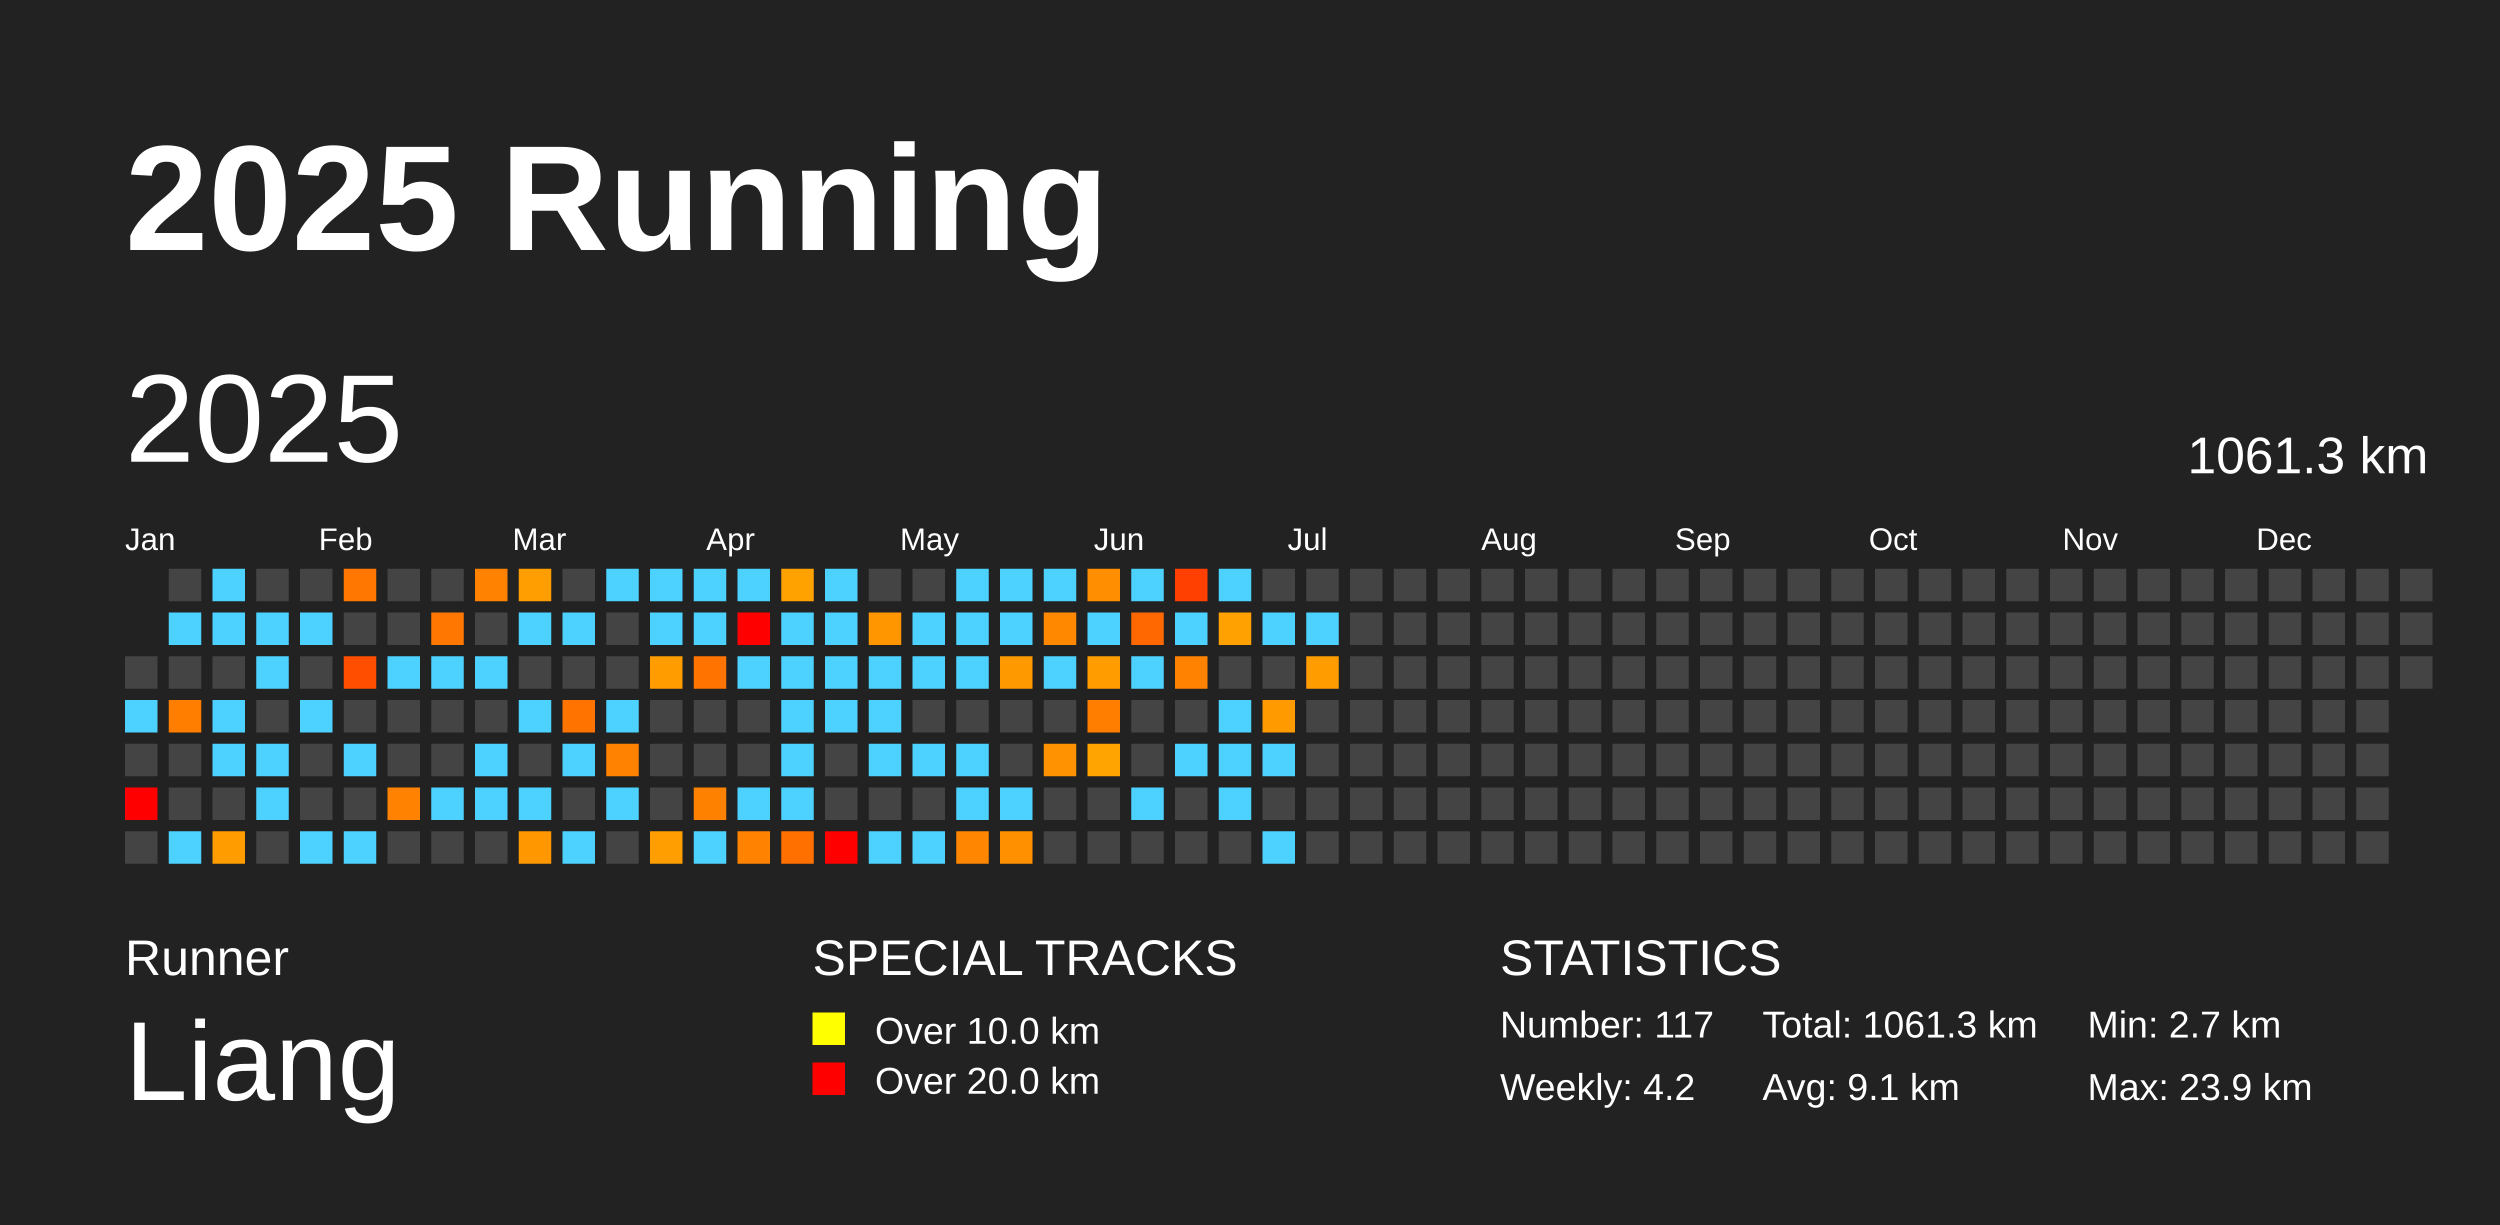
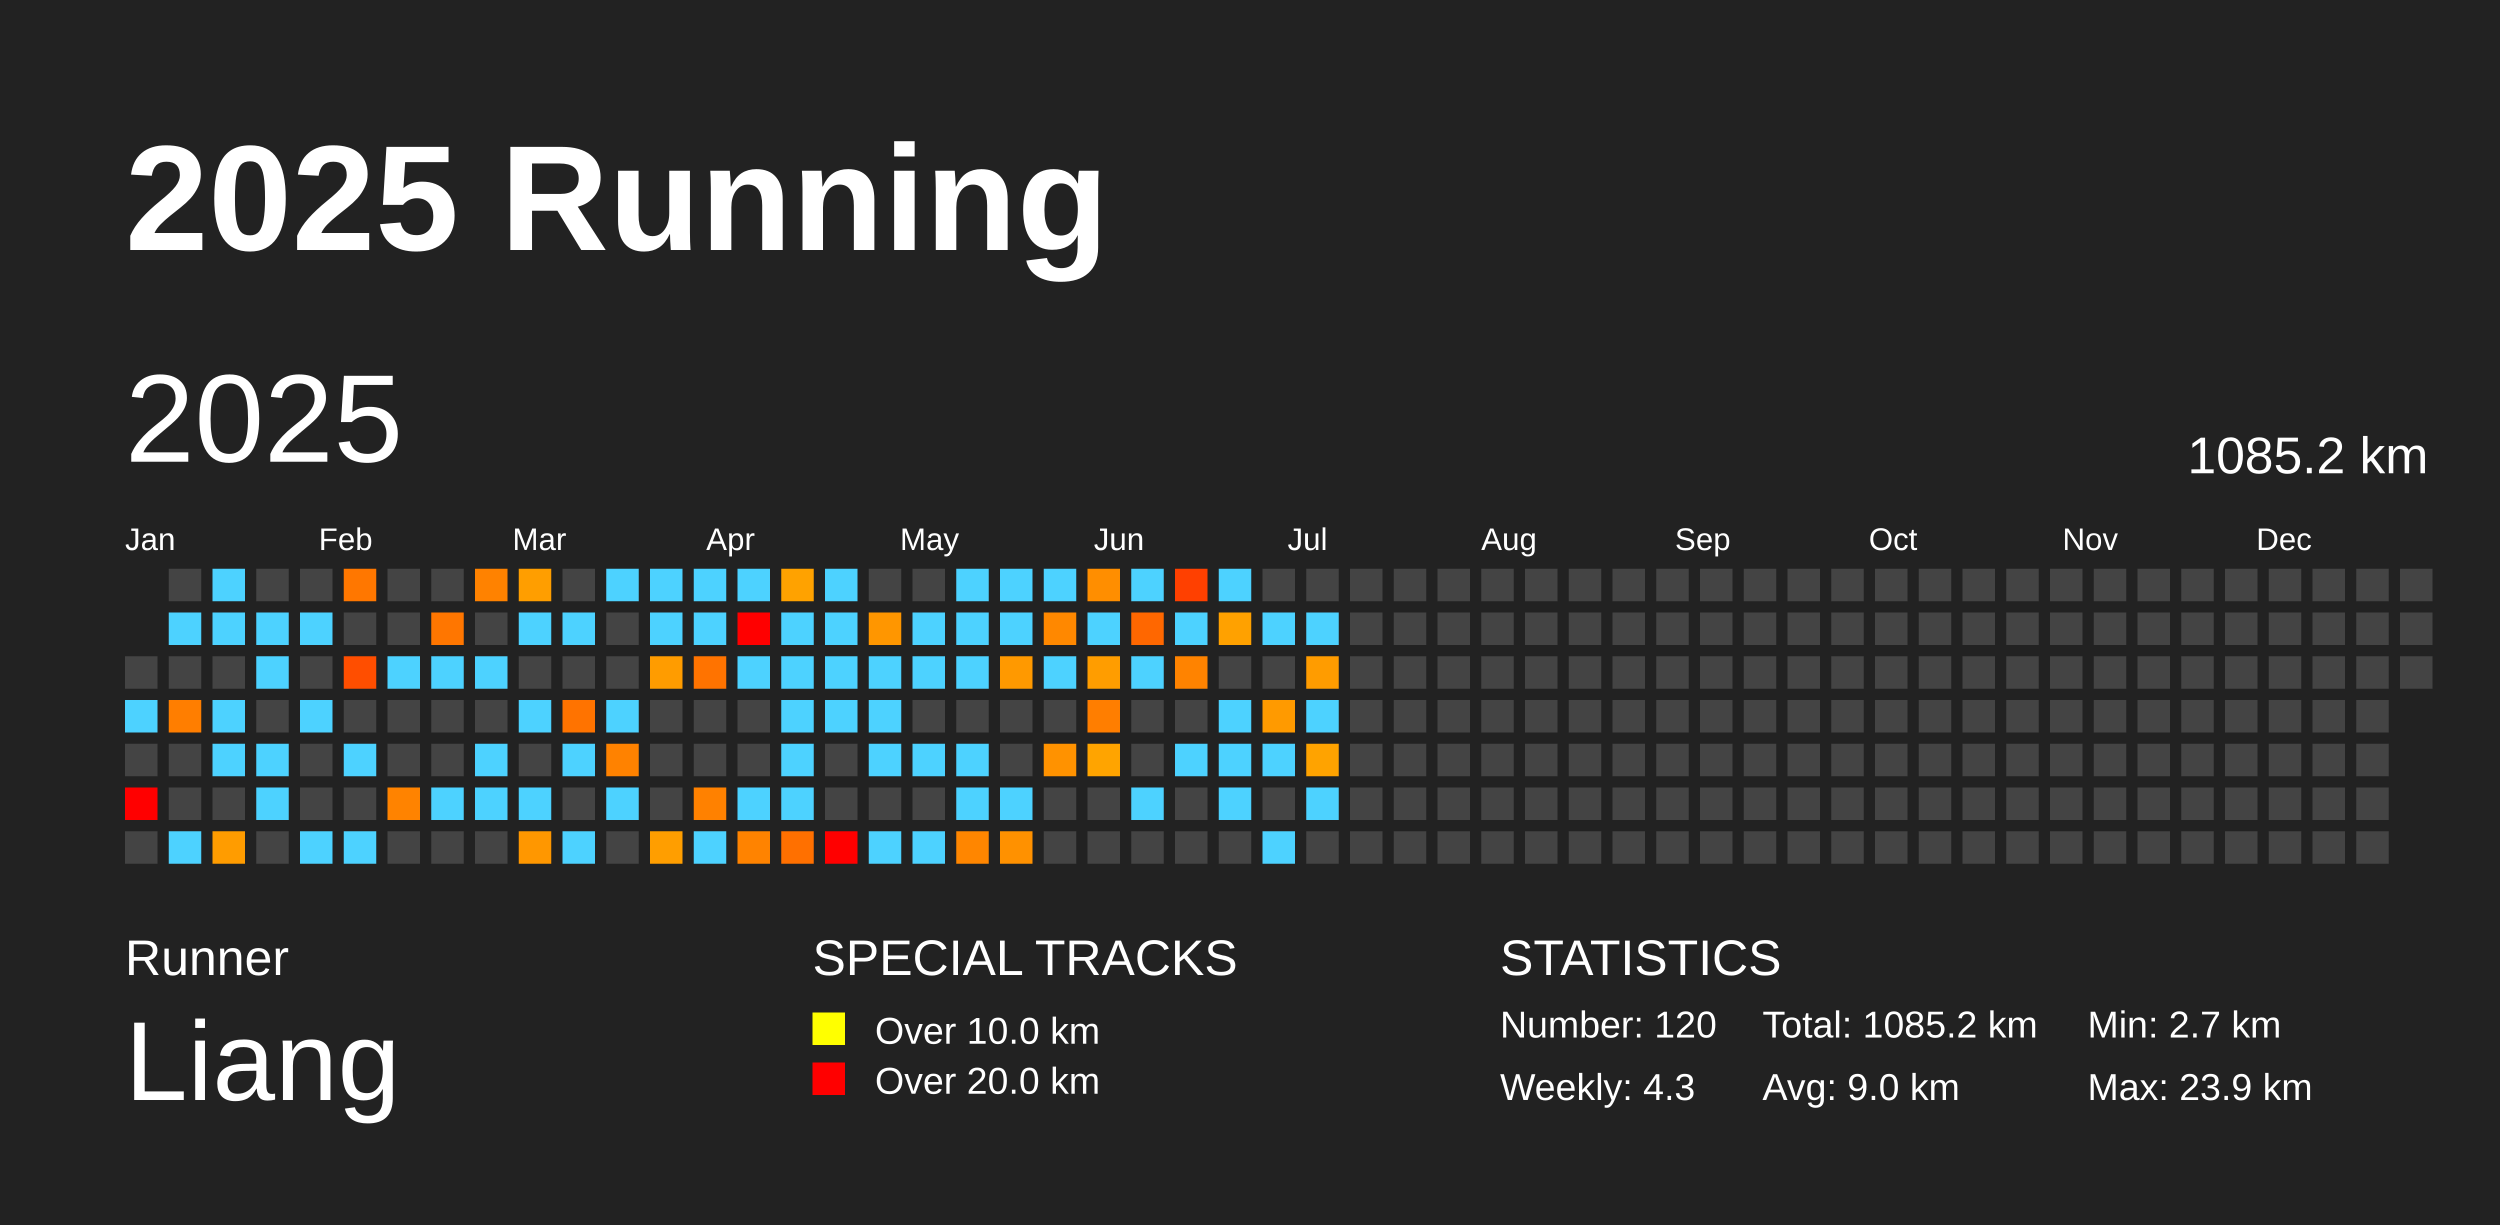
<svg xmlns="http://www.w3.org/2000/svg" baseProfile="full" height="98mm" version="1.1" viewBox="0,0,200,98" width="200mm">
  <defs />
  <rect fill="#222222" height="98" width="200" x="0" y="0" />
  <text fill="#FFFFFF" style="font-size:12px; font-family:Arial; font-weight:bold;" x="10" y="20">2025 Running</text>
  <text fill="#FFFFFF" style="font-size:4px; font-family:Arial" x="10" y="78">Runner</text>
  <text fill="#FFFFFF" style="font-size:9px; font-family:Arial" x="10" y="88">Liang</text>
  <text fill="#FFFFFF" style="font-size:4px; font-family:Arial" x="65" y="78">SPECIAL TRACKS</text>
  <rect fill="yellow" height="2.6" width="2.6" x="65" y="81" />
  <text fill="#FFFFFF" style="font-size:3px; font-family:Arial" x="70" y="83.5">Over 10.0 km</text>
  <rect fill="red" height="2.6" width="2.6" x="65" y="85" />
  <text fill="#FFFFFF" style="font-size:3px; font-family:Arial" x="70" y="87.5">Over 20.0 km</text>
  <text fill="#FFFFFF" style="font-size:4px; font-family:Arial" x="120" y="78">STATISTICS</text>
-   <text fill="#FFFFFF" style="font-size:3px; font-family:Arial" x="120" y="83">Number: 117</text>
-   <text fill="#FFFFFF" style="font-size:3px; font-family:Arial" x="120" y="88">Weekly: 4.2</text>
-   <text fill="#FFFFFF" style="font-size:3px; font-family:Arial" x="141" y="83">Total: 1061.3 km</text>
-   <text fill="#FFFFFF" style="font-size:3px; font-family:Arial" x="141" y="88">Avg: 9.1 km</text>
+   <text fill="#FFFFFF" style="font-size:3px; font-family:Arial" x="120" y="83">Number: 120</text>
+   <text fill="#FFFFFF" style="font-size:3px; font-family:Arial" x="120" y="88">Weekly: 4.3</text>
+   <text fill="#FFFFFF" style="font-size:3px; font-family:Arial" x="141" y="83">Total: 1085.2 km</text>
+   <text fill="#FFFFFF" style="font-size:3px; font-family:Arial" x="141" y="88">Avg: 9.0 km</text>
  <text fill="#FFFFFF" style="font-size:3px; font-family:Arial" x="167" y="83">Min: 2.7 km</text>
  <text fill="#FFFFFF" style="font-size:3px; font-family:Arial" x="167" y="88">Max: 23.9 km</text>
  <text dominant-baseline="hanging" fill="#FFFFFF" style="font-size:10.0px; font-family:Arial;" x="10" y="30">2025</text>
-   <text dominant-baseline="hanging" fill="#FFFFFF" style="font-size:4.125px; font-family:Arial;" x="175" y="35">1061.3 km</text>
+   <text dominant-baseline="hanging" fill="#FFFFFF" style="font-size:4.125px; font-family:Arial;" x="175" y="35">1085.2 km</text>
  <text fill="#FFFFFF" style="font-size:2.5px; font-family:Arial" x="10.0" y="44">Jan</text>
  <text fill="#FFFFFF" style="font-size:2.5px; font-family:Arial" x="25.5" y="44">Feb</text>
  <text fill="#FFFFFF" style="font-size:2.5px; font-family:Arial" x="41.0" y="44">Mar</text>
  <text fill="#FFFFFF" style="font-size:2.5px; font-family:Arial" x="56.5" y="44">Apr</text>
  <text fill="#FFFFFF" style="font-size:2.5px; font-family:Arial" x="72.0" y="44">May</text>
  <text fill="#FFFFFF" style="font-size:2.5px; font-family:Arial" x="87.5" y="44">Jun</text>
  <text fill="#FFFFFF" style="font-size:2.5px; font-family:Arial" x="103.0" y="44">Jul</text>
  <text fill="#FFFFFF" style="font-size:2.5px; font-family:Arial" x="118.5" y="44">Aug</text>
  <text fill="#FFFFFF" style="font-size:2.5px; font-family:Arial" x="134.0" y="44">Sep</text>
  <text fill="#FFFFFF" style="font-size:2.5px; font-family:Arial" x="149.5" y="44">Oct</text>
  <text fill="#FFFFFF" style="font-size:2.5px; font-family:Arial" x="165.0" y="44">Nov</text>
  <text fill="#FFFFFF" style="font-size:2.5px; font-family:Arial" x="180.5" y="44">Dec</text>
  <rect fill="#444444" height="2.6" width="2.6" x="10.0" y="52.5" />
  <rect fill="#4dd2ff" height="2.6" width="2.6" x="10.0" y="56.0" />
  <rect fill="#444444" height="2.6" width="2.6" x="10.0" y="59.5" />
  <rect fill="red" height="2.6" width="2.6" x="10.0" y="63.0" />
  <rect fill="#444444" height="2.6" width="2.6" x="10.0" y="66.5" />
  <rect fill="#444444" height="2.6" width="2.6" x="13.5" y="45.5" />
  <rect fill="#4dd2ff" height="2.6" width="2.6" x="13.5" y="49.0" />
  <rect fill="#444444" height="2.6" width="2.6" x="13.5" y="52.5" />
  <rect fill="#ff7e00" height="2.6" width="2.6" x="13.5" y="56.0" />
  <rect fill="#444444" height="2.6" width="2.6" x="13.5" y="59.5" />
  <rect fill="#444444" height="2.6" width="2.6" x="13.5" y="63.0" />
  <rect fill="#4dd2ff" height="2.6" width="2.6" x="13.5" y="66.5" />
  <rect fill="#4dd2ff" height="2.6" width="2.6" x="17.0" y="45.5" />
  <rect fill="#4dd2ff" height="2.6" width="2.6" x="17.0" y="49.0" />
  <rect fill="#444444" height="2.6" width="2.6" x="17.0" y="52.5" />
  <rect fill="#4dd2ff" height="2.6" width="2.6" x="17.0" y="56.0" />
  <rect fill="#4dd2ff" height="2.6" width="2.6" x="17.0" y="59.5" />
  <rect fill="#444444" height="2.6" width="2.6" x="17.0" y="63.0" />
  <rect fill="#ff9c00" height="2.6" width="2.6" x="17.0" y="66.5" />
  <rect fill="#444444" height="2.6" width="2.6" x="20.5" y="45.5" />
  <rect fill="#4dd2ff" height="2.6" width="2.6" x="20.5" y="49.0" />
  <rect fill="#4dd2ff" height="2.6" width="2.6" x="20.5" y="52.5" />
  <rect fill="#444444" height="2.6" width="2.6" x="20.5" y="56.0" />
  <rect fill="#4dd2ff" height="2.6" width="2.6" x="20.5" y="59.5" />
  <rect fill="#4dd2ff" height="2.6" width="2.6" x="20.5" y="63.0" />
  <rect fill="#444444" height="2.6" width="2.6" x="20.5" y="66.5" />
  <rect fill="#444444" height="2.6" width="2.6" x="24.0" y="45.5" />
  <rect fill="#4dd2ff" height="2.6" width="2.6" x="24.0" y="49.0" />
  <rect fill="#444444" height="2.6" width="2.6" x="24.0" y="52.5" />
  <rect fill="#4dd2ff" height="2.6" width="2.6" x="24.0" y="56.0" />
  <rect fill="#444444" height="2.6" width="2.6" x="24.0" y="59.5" />
  <rect fill="#444444" height="2.6" width="2.6" x="24.0" y="63.0" />
  <rect fill="#4dd2ff" height="2.6" width="2.6" x="24.0" y="66.5" />
  <rect fill="#ff7700" height="2.6" width="2.6" x="27.5" y="45.5" />
  <rect fill="#444444" height="2.6" width="2.6" x="27.5" y="49.0" />
  <rect fill="#ff4e00" height="2.6" width="2.6" x="27.5" y="52.5" />
  <rect fill="#444444" height="2.6" width="2.6" x="27.5" y="56.0" />
  <rect fill="#4dd2ff" height="2.6" width="2.6" x="27.5" y="59.5" />
  <rect fill="#444444" height="2.6" width="2.6" x="27.5" y="63.0" />
  <rect fill="#4dd2ff" height="2.6" width="2.6" x="27.5" y="66.5" />
  <rect fill="#444444" height="2.6" width="2.6" x="31.0" y="45.5" />
  <rect fill="#444444" height="2.6" width="2.6" x="31.0" y="49.0" />
  <rect fill="#4dd2ff" height="2.6" width="2.6" x="31.0" y="52.5" />
  <rect fill="#444444" height="2.6" width="2.6" x="31.0" y="56.0" />
  <rect fill="#444444" height="2.6" width="2.6" x="31.0" y="59.5" />
  <rect fill="#ff8300" height="2.6" width="2.6" x="31.0" y="63.0" />
  <rect fill="#444444" height="2.6" width="2.6" x="31.0" y="66.5" />
  <rect fill="#444444" height="2.6" width="2.6" x="34.5" y="45.5" />
  <rect fill="#ff7600" height="2.6" width="2.6" x="34.5" y="49.0" />
  <rect fill="#4dd2ff" height="2.6" width="2.6" x="34.5" y="52.5" />
  <rect fill="#444444" height="2.6" width="2.6" x="34.5" y="56.0" />
  <rect fill="#444444" height="2.6" width="2.6" x="34.5" y="59.5" />
  <rect fill="#4dd2ff" height="2.6" width="2.6" x="34.5" y="63.0" />
  <rect fill="#444444" height="2.6" width="2.6" x="34.5" y="66.5" />
  <rect fill="#ff8200" height="2.6" width="2.6" x="38.0" y="45.5" />
  <rect fill="#444444" height="2.6" width="2.6" x="38.0" y="49.0" />
  <rect fill="#4dd2ff" height="2.6" width="2.6" x="38.0" y="52.5" />
  <rect fill="#444444" height="2.6" width="2.6" x="38.0" y="56.0" />
  <rect fill="#4dd2ff" height="2.6" width="2.6" x="38.0" y="59.5" />
  <rect fill="#4dd2ff" height="2.6" width="2.6" x="38.0" y="63.0" />
  <rect fill="#444444" height="2.6" width="2.6" x="38.0" y="66.5" />
  <rect fill="#ff9e00" height="2.6" width="2.6" x="41.5" y="45.5" />
  <rect fill="#4dd2ff" height="2.6" width="2.6" x="41.5" y="49.0" />
  <rect fill="#444444" height="2.6" width="2.6" x="41.5" y="52.5" />
  <rect fill="#4dd2ff" height="2.6" width="2.6" x="41.5" y="56.0" />
  <rect fill="#444444" height="2.6" width="2.6" x="41.5" y="59.5" />
  <rect fill="#4dd2ff" height="2.6" width="2.6" x="41.5" y="63.0" />
  <rect fill="#ff9700" height="2.6" width="2.6" x="41.5" y="66.5" />
  <rect fill="#444444" height="2.6" width="2.6" x="45.0" y="45.5" />
  <rect fill="#4dd2ff" height="2.6" width="2.6" x="45.0" y="49.0" />
  <rect fill="#444444" height="2.6" width="2.6" x="45.0" y="52.5" />
  <rect fill="#ff7300" height="2.6" width="2.6" x="45.0" y="56.0" />
  <rect fill="#4dd2ff" height="2.6" width="2.6" x="45.0" y="59.5" />
  <rect fill="#444444" height="2.6" width="2.6" x="45.0" y="63.0" />
  <rect fill="#4dd2ff" height="2.6" width="2.6" x="45.0" y="66.5" />
  <rect fill="#4dd2ff" height="2.6" width="2.6" x="48.5" y="45.5" />
  <rect fill="#444444" height="2.6" width="2.6" x="48.5" y="49.0" />
  <rect fill="#444444" height="2.6" width="2.6" x="48.5" y="52.5" />
  <rect fill="#4dd2ff" height="2.6" width="2.6" x="48.5" y="56.0" />
  <rect fill="#ff8200" height="2.6" width="2.6" x="48.5" y="59.5" />
  <rect fill="#4dd2ff" height="2.6" width="2.6" x="48.5" y="63.0" />
  <rect fill="#444444" height="2.6" width="2.6" x="48.5" y="66.5" />
  <rect fill="#4dd2ff" height="2.6" width="2.6" x="52.0" y="45.5" />
  <rect fill="#4dd2ff" height="2.6" width="2.6" x="52.0" y="49.0" />
  <rect fill="#ff9c00" height="2.6" width="2.6" x="52.0" y="52.5" />
  <rect fill="#444444" height="2.6" width="2.6" x="52.0" y="56.0" />
  <rect fill="#444444" height="2.6" width="2.6" x="52.0" y="59.5" />
  <rect fill="#444444" height="2.6" width="2.6" x="52.0" y="63.0" />
  <rect fill="#ff9e00" height="2.6" width="2.6" x="52.0" y="66.5" />
  <rect fill="#4dd2ff" height="2.6" width="2.6" x="55.5" y="45.5" />
  <rect fill="#4dd2ff" height="2.6" width="2.6" x="55.5" y="49.0" />
  <rect fill="#ff7300" height="2.6" width="2.6" x="55.5" y="52.5" />
  <rect fill="#444444" height="2.6" width="2.6" x="55.5" y="56.0" />
  <rect fill="#444444" height="2.6" width="2.6" x="55.5" y="59.5" />
  <rect fill="#ff8100" height="2.6" width="2.6" x="55.5" y="63.0" />
  <rect fill="#4dd2ff" height="2.6" width="2.6" x="55.5" y="66.5" />
  <rect fill="#4dd2ff" height="2.6" width="2.6" x="59.0" y="45.5" />
  <rect fill="red" height="2.6" width="2.6" x="59.0" y="49.0" />
  <rect fill="#4dd2ff" height="2.6" width="2.6" x="59.0" y="52.5" />
  <rect fill="#444444" height="2.6" width="2.6" x="59.0" y="56.0" />
  <rect fill="#444444" height="2.6" width="2.6" x="59.0" y="59.5" />
  <rect fill="#4dd2ff" height="2.6" width="2.6" x="59.0" y="63.0" />
  <rect fill="#ff8300" height="2.6" width="2.6" x="59.0" y="66.5" />
  <rect fill="#ffa200" height="2.6" width="2.6" x="62.5" y="45.5" />
  <rect fill="#4dd2ff" height="2.6" width="2.6" x="62.5" y="49.0" />
  <rect fill="#4dd2ff" height="2.6" width="2.6" x="62.5" y="52.5" />
  <rect fill="#4dd2ff" height="2.6" width="2.6" x="62.5" y="56.0" />
  <rect fill="#4dd2ff" height="2.6" width="2.6" x="62.5" y="59.5" />
  <rect fill="#4dd2ff" height="2.6" width="2.6" x="62.5" y="63.0" />
  <rect fill="#ff7000" height="2.6" width="2.6" x="62.5" y="66.5" />
  <rect fill="#4dd2ff" height="2.6" width="2.6" x="66.0" y="45.5" />
  <rect fill="#4dd2ff" height="2.6" width="2.6" x="66.0" y="49.0" />
  <rect fill="#4dd2ff" height="2.6" width="2.6" x="66.0" y="52.5" />
  <rect fill="#4dd2ff" height="2.6" width="2.6" x="66.0" y="56.0" />
  <rect fill="#444444" height="2.6" width="2.6" x="66.0" y="59.5" />
  <rect fill="#444444" height="2.6" width="2.6" x="66.0" y="63.0" />
  <rect fill="red" height="2.6" width="2.6" x="66.0" y="66.5" />
  <rect fill="#444444" height="2.6" width="2.6" x="69.5" y="45.5" />
  <rect fill="#ff9600" height="2.6" width="2.6" x="69.5" y="49.0" />
  <rect fill="#4dd2ff" height="2.6" width="2.6" x="69.5" y="52.5" />
  <rect fill="#4dd2ff" height="2.6" width="2.6" x="69.5" y="56.0" />
  <rect fill="#4dd2ff" height="2.6" width="2.6" x="69.5" y="59.5" />
  <rect fill="#444444" height="2.6" width="2.6" x="69.5" y="63.0" />
  <rect fill="#4dd2ff" height="2.6" width="2.6" x="69.5" y="66.5" />
  <rect fill="#444444" height="2.6" width="2.6" x="73.0" y="45.5" />
  <rect fill="#4dd2ff" height="2.6" width="2.6" x="73.0" y="49.0" />
  <rect fill="#4dd2ff" height="2.6" width="2.6" x="73.0" y="52.5" />
  <rect fill="#444444" height="2.6" width="2.6" x="73.0" y="56.0" />
  <rect fill="#4dd2ff" height="2.6" width="2.6" x="73.0" y="59.5" />
  <rect fill="#444444" height="2.6" width="2.6" x="73.0" y="63.0" />
  <rect fill="#4dd2ff" height="2.6" width="2.6" x="73.0" y="66.5" />
  <rect fill="#4dd2ff" height="2.6" width="2.6" x="76.5" y="45.5" />
  <rect fill="#4dd2ff" height="2.6" width="2.6" x="76.5" y="49.0" />
  <rect fill="#4dd2ff" height="2.6" width="2.6" x="76.5" y="52.5" />
  <rect fill="#444444" height="2.6" width="2.6" x="76.5" y="56.0" />
  <rect fill="#4dd2ff" height="2.6" width="2.6" x="76.5" y="59.5" />
  <rect fill="#4dd2ff" height="2.6" width="2.6" x="76.5" y="63.0" />
  <rect fill="#ff8600" height="2.6" width="2.6" x="76.5" y="66.5" />
  <rect fill="#4dd2ff" height="2.6" width="2.6" x="80.0" y="45.5" />
  <rect fill="#4dd2ff" height="2.6" width="2.6" x="80.0" y="49.0" />
  <rect fill="#ff9900" height="2.6" width="2.6" x="80.0" y="52.5" />
  <rect fill="#444444" height="2.6" width="2.6" x="80.0" y="56.0" />
  <rect fill="#444444" height="2.6" width="2.6" x="80.0" y="59.5" />
  <rect fill="#4dd2ff" height="2.6" width="2.6" x="80.0" y="63.0" />
  <rect fill="#ff9100" height="2.6" width="2.6" x="80.0" y="66.5" />
  <rect fill="#4dd2ff" height="2.6" width="2.6" x="83.5" y="45.5" />
  <rect fill="#ff8800" height="2.6" width="2.6" x="83.5" y="49.0" />
  <rect fill="#4dd2ff" height="2.6" width="2.6" x="83.5" y="52.5" />
  <rect fill="#444444" height="2.6" width="2.6" x="83.5" y="56.0" />
  <rect fill="#ff9200" height="2.6" width="2.6" x="83.5" y="59.5" />
  <rect fill="#444444" height="2.6" width="2.6" x="83.5" y="63.0" />
  <rect fill="#444444" height="2.6" width="2.6" x="83.5" y="66.5" />
  <rect fill="#ff8e00" height="2.6" width="2.6" x="87.0" y="45.5" />
  <rect fill="#4dd2ff" height="2.6" width="2.6" x="87.0" y="49.0" />
  <rect fill="#ff9d00" height="2.6" width="2.6" x="87.0" y="52.5" />
  <rect fill="#ff7e00" height="2.6" width="2.6" x="87.0" y="56.0" />
  <rect fill="#ffa400" height="2.6" width="2.6" x="87.0" y="59.5" />
  <rect fill="#444444" height="2.6" width="2.6" x="87.0" y="63.0" />
  <rect fill="#444444" height="2.6" width="2.6" x="87.0" y="66.5" />
  <rect fill="#4dd2ff" height="2.6" width="2.6" x="90.5" y="45.5" />
  <rect fill="#ff6700" height="2.6" width="2.6" x="90.5" y="49.0" />
  <rect fill="#4dd2ff" height="2.6" width="2.6" x="90.5" y="52.5" />
  <rect fill="#444444" height="2.6" width="2.6" x="90.5" y="56.0" />
  <rect fill="#444444" height="2.6" width="2.6" x="90.5" y="59.5" />
  <rect fill="#4dd2ff" height="2.6" width="2.6" x="90.5" y="63.0" />
  <rect fill="#444444" height="2.6" width="2.6" x="90.5" y="66.5" />
  <rect fill="#ff4000" height="2.6" width="2.6" x="94.0" y="45.5" />
  <rect fill="#4dd2ff" height="2.6" width="2.6" x="94.0" y="49.0" />
  <rect fill="#ff8300" height="2.6" width="2.6" x="94.0" y="52.5" />
  <rect fill="#444444" height="2.6" width="2.6" x="94.0" y="56.0" />
  <rect fill="#4dd2ff" height="2.6" width="2.6" x="94.0" y="59.5" />
  <rect fill="#444444" height="2.6" width="2.6" x="94.0" y="63.0" />
  <rect fill="#444444" height="2.6" width="2.6" x="94.0" y="66.5" />
  <rect fill="#4dd2ff" height="2.6" width="2.6" x="97.5" y="45.5" />
  <rect fill="#ffa100" height="2.6" width="2.6" x="97.5" y="49.0" />
  <rect fill="#444444" height="2.6" width="2.6" x="97.5" y="52.5" />
  <rect fill="#4dd2ff" height="2.6" width="2.6" x="97.5" y="56.0" />
  <rect fill="#4dd2ff" height="2.6" width="2.6" x="97.5" y="59.5" />
  <rect fill="#4dd2ff" height="2.6" width="2.6" x="97.5" y="63.0" />
  <rect fill="#444444" height="2.6" width="2.6" x="97.5" y="66.5" />
  <rect fill="#444444" height="2.6" width="2.6" x="101.0" y="45.5" />
  <rect fill="#4dd2ff" height="2.6" width="2.6" x="101.0" y="49.0" />
  <rect fill="#444444" height="2.6" width="2.6" x="101.0" y="52.5" />
  <rect fill="#ff9a00" height="2.6" width="2.6" x="101.0" y="56.0" />
  <rect fill="#4dd2ff" height="2.6" width="2.6" x="101.0" y="59.5" />
  <rect fill="#444444" height="2.6" width="2.6" x="101.0" y="63.0" />
  <rect fill="#4dd2ff" height="2.6" width="2.6" x="101.0" y="66.5" />
  <rect fill="#444444" height="2.6" width="2.6" x="104.5" y="45.5" />
  <rect fill="#4dd2ff" height="2.6" width="2.6" x="104.5" y="49.0" />
  <rect fill="#ff9c00" height="2.6" width="2.6" x="104.5" y="52.5" />
-   <rect fill="#444444" height="2.6" width="2.6" x="104.5" y="56.0" />
-   <rect fill="#444444" height="2.6" width="2.6" x="104.5" y="59.5" />
-   <rect fill="#444444" height="2.6" width="2.6" x="104.5" y="63.0" />
+   <rect fill="#4dd2ff" height="2.6" width="2.6" x="104.5" y="56.0" />
+   <rect fill="#ffa300" height="2.6" width="2.6" x="104.5" y="59.5" />
+   <rect fill="#4dd2ff" height="2.6" width="2.6" x="104.5" y="63.0" />
  <rect fill="#444444" height="2.6" width="2.6" x="104.5" y="66.5" />
  <rect fill="#444444" height="2.6" width="2.6" x="108.0" y="45.5" />
  <rect fill="#444444" height="2.6" width="2.6" x="108.0" y="49.0" />
  <rect fill="#444444" height="2.6" width="2.6" x="108.0" y="52.5" />
  <rect fill="#444444" height="2.6" width="2.6" x="108.0" y="56.0" />
  <rect fill="#444444" height="2.6" width="2.6" x="108.0" y="59.5" />
  <rect fill="#444444" height="2.6" width="2.6" x="108.0" y="63.0" />
  <rect fill="#444444" height="2.6" width="2.6" x="108.0" y="66.5" />
  <rect fill="#444444" height="2.6" width="2.6" x="111.5" y="45.5" />
  <rect fill="#444444" height="2.6" width="2.6" x="111.5" y="49.0" />
  <rect fill="#444444" height="2.6" width="2.6" x="111.5" y="52.5" />
  <rect fill="#444444" height="2.6" width="2.6" x="111.5" y="56.0" />
  <rect fill="#444444" height="2.6" width="2.6" x="111.5" y="59.5" />
  <rect fill="#444444" height="2.6" width="2.6" x="111.5" y="63.0" />
  <rect fill="#444444" height="2.6" width="2.6" x="111.5" y="66.5" />
  <rect fill="#444444" height="2.6" width="2.6" x="115.0" y="45.5" />
  <rect fill="#444444" height="2.6" width="2.6" x="115.0" y="49.0" />
  <rect fill="#444444" height="2.6" width="2.6" x="115.0" y="52.5" />
  <rect fill="#444444" height="2.6" width="2.6" x="115.0" y="56.0" />
  <rect fill="#444444" height="2.6" width="2.6" x="115.0" y="59.5" />
  <rect fill="#444444" height="2.6" width="2.6" x="115.0" y="63.0" />
  <rect fill="#444444" height="2.6" width="2.6" x="115.0" y="66.5" />
  <rect fill="#444444" height="2.6" width="2.6" x="118.5" y="45.5" />
  <rect fill="#444444" height="2.6" width="2.6" x="118.5" y="49.0" />
  <rect fill="#444444" height="2.6" width="2.6" x="118.5" y="52.5" />
  <rect fill="#444444" height="2.6" width="2.6" x="118.5" y="56.0" />
  <rect fill="#444444" height="2.6" width="2.6" x="118.5" y="59.5" />
  <rect fill="#444444" height="2.6" width="2.6" x="118.5" y="63.0" />
  <rect fill="#444444" height="2.6" width="2.6" x="118.5" y="66.5" />
  <rect fill="#444444" height="2.6" width="2.6" x="122.0" y="45.5" />
  <rect fill="#444444" height="2.6" width="2.6" x="122.0" y="49.0" />
  <rect fill="#444444" height="2.6" width="2.6" x="122.0" y="52.5" />
  <rect fill="#444444" height="2.6" width="2.6" x="122.0" y="56.0" />
  <rect fill="#444444" height="2.6" width="2.6" x="122.0" y="59.5" />
  <rect fill="#444444" height="2.6" width="2.6" x="122.0" y="63.0" />
  <rect fill="#444444" height="2.6" width="2.6" x="122.0" y="66.5" />
  <rect fill="#444444" height="2.6" width="2.6" x="125.5" y="45.5" />
  <rect fill="#444444" height="2.6" width="2.6" x="125.5" y="49.0" />
  <rect fill="#444444" height="2.6" width="2.6" x="125.5" y="52.5" />
  <rect fill="#444444" height="2.6" width="2.6" x="125.5" y="56.0" />
  <rect fill="#444444" height="2.6" width="2.6" x="125.5" y="59.5" />
  <rect fill="#444444" height="2.6" width="2.6" x="125.5" y="63.0" />
  <rect fill="#444444" height="2.6" width="2.6" x="125.5" y="66.5" />
  <rect fill="#444444" height="2.6" width="2.6" x="129.0" y="45.5" />
  <rect fill="#444444" height="2.6" width="2.6" x="129.0" y="49.0" />
  <rect fill="#444444" height="2.6" width="2.6" x="129.0" y="52.5" />
  <rect fill="#444444" height="2.6" width="2.6" x="129.0" y="56.0" />
  <rect fill="#444444" height="2.6" width="2.6" x="129.0" y="59.5" />
  <rect fill="#444444" height="2.6" width="2.6" x="129.0" y="63.0" />
  <rect fill="#444444" height="2.6" width="2.6" x="129.0" y="66.5" />
  <rect fill="#444444" height="2.6" width="2.6" x="132.5" y="45.5" />
  <rect fill="#444444" height="2.6" width="2.6" x="132.5" y="49.0" />
  <rect fill="#444444" height="2.6" width="2.6" x="132.5" y="52.5" />
  <rect fill="#444444" height="2.6" width="2.6" x="132.5" y="56.0" />
  <rect fill="#444444" height="2.6" width="2.6" x="132.5" y="59.5" />
  <rect fill="#444444" height="2.6" width="2.6" x="132.5" y="63.0" />
  <rect fill="#444444" height="2.6" width="2.6" x="132.5" y="66.5" />
  <rect fill="#444444" height="2.6" width="2.6" x="136.0" y="45.5" />
  <rect fill="#444444" height="2.6" width="2.6" x="136.0" y="49.0" />
  <rect fill="#444444" height="2.6" width="2.6" x="136.0" y="52.5" />
  <rect fill="#444444" height="2.6" width="2.6" x="136.0" y="56.0" />
  <rect fill="#444444" height="2.6" width="2.6" x="136.0" y="59.5" />
  <rect fill="#444444" height="2.6" width="2.6" x="136.0" y="63.0" />
  <rect fill="#444444" height="2.6" width="2.6" x="136.0" y="66.5" />
  <rect fill="#444444" height="2.6" width="2.6" x="139.5" y="45.5" />
  <rect fill="#444444" height="2.6" width="2.6" x="139.5" y="49.0" />
  <rect fill="#444444" height="2.6" width="2.6" x="139.5" y="52.5" />
  <rect fill="#444444" height="2.6" width="2.6" x="139.5" y="56.0" />
  <rect fill="#444444" height="2.6" width="2.6" x="139.5" y="59.5" />
  <rect fill="#444444" height="2.6" width="2.6" x="139.5" y="63.0" />
  <rect fill="#444444" height="2.6" width="2.6" x="139.5" y="66.5" />
  <rect fill="#444444" height="2.6" width="2.6" x="143.0" y="45.5" />
  <rect fill="#444444" height="2.6" width="2.6" x="143.0" y="49.0" />
  <rect fill="#444444" height="2.6" width="2.6" x="143.0" y="52.5" />
  <rect fill="#444444" height="2.6" width="2.6" x="143.0" y="56.0" />
  <rect fill="#444444" height="2.6" width="2.6" x="143.0" y="59.5" />
  <rect fill="#444444" height="2.6" width="2.6" x="143.0" y="63.0" />
  <rect fill="#444444" height="2.6" width="2.6" x="143.0" y="66.5" />
  <rect fill="#444444" height="2.6" width="2.6" x="146.5" y="45.5" />
  <rect fill="#444444" height="2.6" width="2.6" x="146.5" y="49.0" />
  <rect fill="#444444" height="2.6" width="2.6" x="146.5" y="52.5" />
  <rect fill="#444444" height="2.6" width="2.6" x="146.5" y="56.0" />
  <rect fill="#444444" height="2.6" width="2.6" x="146.5" y="59.5" />
  <rect fill="#444444" height="2.6" width="2.6" x="146.5" y="63.0" />
  <rect fill="#444444" height="2.6" width="2.6" x="146.5" y="66.5" />
  <rect fill="#444444" height="2.6" width="2.6" x="150.0" y="45.5" />
  <rect fill="#444444" height="2.6" width="2.6" x="150.0" y="49.0" />
  <rect fill="#444444" height="2.6" width="2.6" x="150.0" y="52.5" />
  <rect fill="#444444" height="2.6" width="2.6" x="150.0" y="56.0" />
  <rect fill="#444444" height="2.6" width="2.6" x="150.0" y="59.5" />
  <rect fill="#444444" height="2.6" width="2.6" x="150.0" y="63.0" />
  <rect fill="#444444" height="2.6" width="2.6" x="150.0" y="66.5" />
  <rect fill="#444444" height="2.6" width="2.6" x="153.5" y="45.5" />
  <rect fill="#444444" height="2.6" width="2.6" x="153.5" y="49.0" />
  <rect fill="#444444" height="2.6" width="2.6" x="153.5" y="52.5" />
  <rect fill="#444444" height="2.6" width="2.6" x="153.5" y="56.0" />
  <rect fill="#444444" height="2.6" width="2.6" x="153.5" y="59.5" />
  <rect fill="#444444" height="2.6" width="2.6" x="153.5" y="63.0" />
  <rect fill="#444444" height="2.6" width="2.6" x="153.5" y="66.5" />
  <rect fill="#444444" height="2.6" width="2.6" x="157.0" y="45.5" />
  <rect fill="#444444" height="2.6" width="2.6" x="157.0" y="49.0" />
  <rect fill="#444444" height="2.6" width="2.6" x="157.0" y="52.5" />
  <rect fill="#444444" height="2.6" width="2.6" x="157.0" y="56.0" />
  <rect fill="#444444" height="2.6" width="2.6" x="157.0" y="59.5" />
  <rect fill="#444444" height="2.6" width="2.6" x="157.0" y="63.0" />
  <rect fill="#444444" height="2.6" width="2.6" x="157.0" y="66.5" />
  <rect fill="#444444" height="2.6" width="2.6" x="160.5" y="45.5" />
  <rect fill="#444444" height="2.6" width="2.6" x="160.5" y="49.0" />
  <rect fill="#444444" height="2.6" width="2.6" x="160.5" y="52.5" />
  <rect fill="#444444" height="2.6" width="2.6" x="160.5" y="56.0" />
  <rect fill="#444444" height="2.6" width="2.6" x="160.5" y="59.5" />
  <rect fill="#444444" height="2.6" width="2.6" x="160.5" y="63.0" />
  <rect fill="#444444" height="2.6" width="2.6" x="160.5" y="66.5" />
  <rect fill="#444444" height="2.6" width="2.6" x="164.0" y="45.5" />
  <rect fill="#444444" height="2.6" width="2.6" x="164.0" y="49.0" />
  <rect fill="#444444" height="2.6" width="2.6" x="164.0" y="52.5" />
  <rect fill="#444444" height="2.6" width="2.6" x="164.0" y="56.0" />
  <rect fill="#444444" height="2.6" width="2.6" x="164.0" y="59.5" />
  <rect fill="#444444" height="2.6" width="2.6" x="164.0" y="63.0" />
  <rect fill="#444444" height="2.6" width="2.6" x="164.0" y="66.5" />
  <rect fill="#444444" height="2.6" width="2.6" x="167.5" y="45.5" />
  <rect fill="#444444" height="2.6" width="2.6" x="167.5" y="49.0" />
  <rect fill="#444444" height="2.6" width="2.6" x="167.5" y="52.5" />
  <rect fill="#444444" height="2.6" width="2.6" x="167.5" y="56.0" />
  <rect fill="#444444" height="2.6" width="2.6" x="167.5" y="59.5" />
  <rect fill="#444444" height="2.6" width="2.6" x="167.5" y="63.0" />
  <rect fill="#444444" height="2.6" width="2.6" x="167.5" y="66.5" />
  <rect fill="#444444" height="2.6" width="2.6" x="171.0" y="45.5" />
  <rect fill="#444444" height="2.6" width="2.6" x="171.0" y="49.0" />
  <rect fill="#444444" height="2.6" width="2.6" x="171.0" y="52.5" />
  <rect fill="#444444" height="2.6" width="2.6" x="171.0" y="56.0" />
  <rect fill="#444444" height="2.6" width="2.6" x="171.0" y="59.5" />
  <rect fill="#444444" height="2.6" width="2.6" x="171.0" y="63.0" />
  <rect fill="#444444" height="2.6" width="2.6" x="171.0" y="66.5" />
  <rect fill="#444444" height="2.6" width="2.6" x="174.5" y="45.5" />
  <rect fill="#444444" height="2.6" width="2.6" x="174.5" y="49.0" />
  <rect fill="#444444" height="2.6" width="2.6" x="174.5" y="52.5" />
  <rect fill="#444444" height="2.6" width="2.6" x="174.5" y="56.0" />
  <rect fill="#444444" height="2.6" width="2.6" x="174.5" y="59.5" />
  <rect fill="#444444" height="2.6" width="2.6" x="174.5" y="63.0" />
  <rect fill="#444444" height="2.6" width="2.6" x="174.5" y="66.5" />
  <rect fill="#444444" height="2.6" width="2.6" x="178.0" y="45.5" />
  <rect fill="#444444" height="2.6" width="2.6" x="178.0" y="49.0" />
  <rect fill="#444444" height="2.6" width="2.6" x="178.0" y="52.5" />
  <rect fill="#444444" height="2.6" width="2.6" x="178.0" y="56.0" />
  <rect fill="#444444" height="2.6" width="2.6" x="178.0" y="59.5" />
  <rect fill="#444444" height="2.6" width="2.6" x="178.0" y="63.0" />
  <rect fill="#444444" height="2.6" width="2.6" x="178.0" y="66.5" />
  <rect fill="#444444" height="2.6" width="2.6" x="181.5" y="45.5" />
  <rect fill="#444444" height="2.6" width="2.6" x="181.5" y="49.0" />
  <rect fill="#444444" height="2.6" width="2.6" x="181.5" y="52.5" />
  <rect fill="#444444" height="2.6" width="2.6" x="181.5" y="56.0" />
  <rect fill="#444444" height="2.6" width="2.6" x="181.5" y="59.5" />
  <rect fill="#444444" height="2.6" width="2.6" x="181.5" y="63.0" />
  <rect fill="#444444" height="2.6" width="2.6" x="181.5" y="66.5" />
  <rect fill="#444444" height="2.6" width="2.6" x="185.0" y="45.5" />
  <rect fill="#444444" height="2.6" width="2.6" x="185.0" y="49.0" />
  <rect fill="#444444" height="2.6" width="2.6" x="185.0" y="52.5" />
  <rect fill="#444444" height="2.6" width="2.6" x="185.0" y="56.0" />
  <rect fill="#444444" height="2.6" width="2.6" x="185.0" y="59.5" />
  <rect fill="#444444" height="2.6" width="2.6" x="185.0" y="63.0" />
  <rect fill="#444444" height="2.6" width="2.6" x="185.0" y="66.5" />
  <rect fill="#444444" height="2.6" width="2.6" x="188.5" y="45.5" />
  <rect fill="#444444" height="2.6" width="2.6" x="188.5" y="49.0" />
  <rect fill="#444444" height="2.6" width="2.6" x="188.5" y="52.5" />
  <rect fill="#444444" height="2.6" width="2.6" x="188.5" y="56.0" />
  <rect fill="#444444" height="2.6" width="2.6" x="188.5" y="59.5" />
  <rect fill="#444444" height="2.6" width="2.6" x="188.5" y="63.0" />
  <rect fill="#444444" height="2.6" width="2.6" x="188.5" y="66.5" />
  <rect fill="#444444" height="2.6" width="2.6" x="192.0" y="45.5" />
  <rect fill="#444444" height="2.6" width="2.6" x="192.0" y="49.0" />
  <rect fill="#444444" height="2.6" width="2.6" x="192.0" y="52.5" />
</svg>
